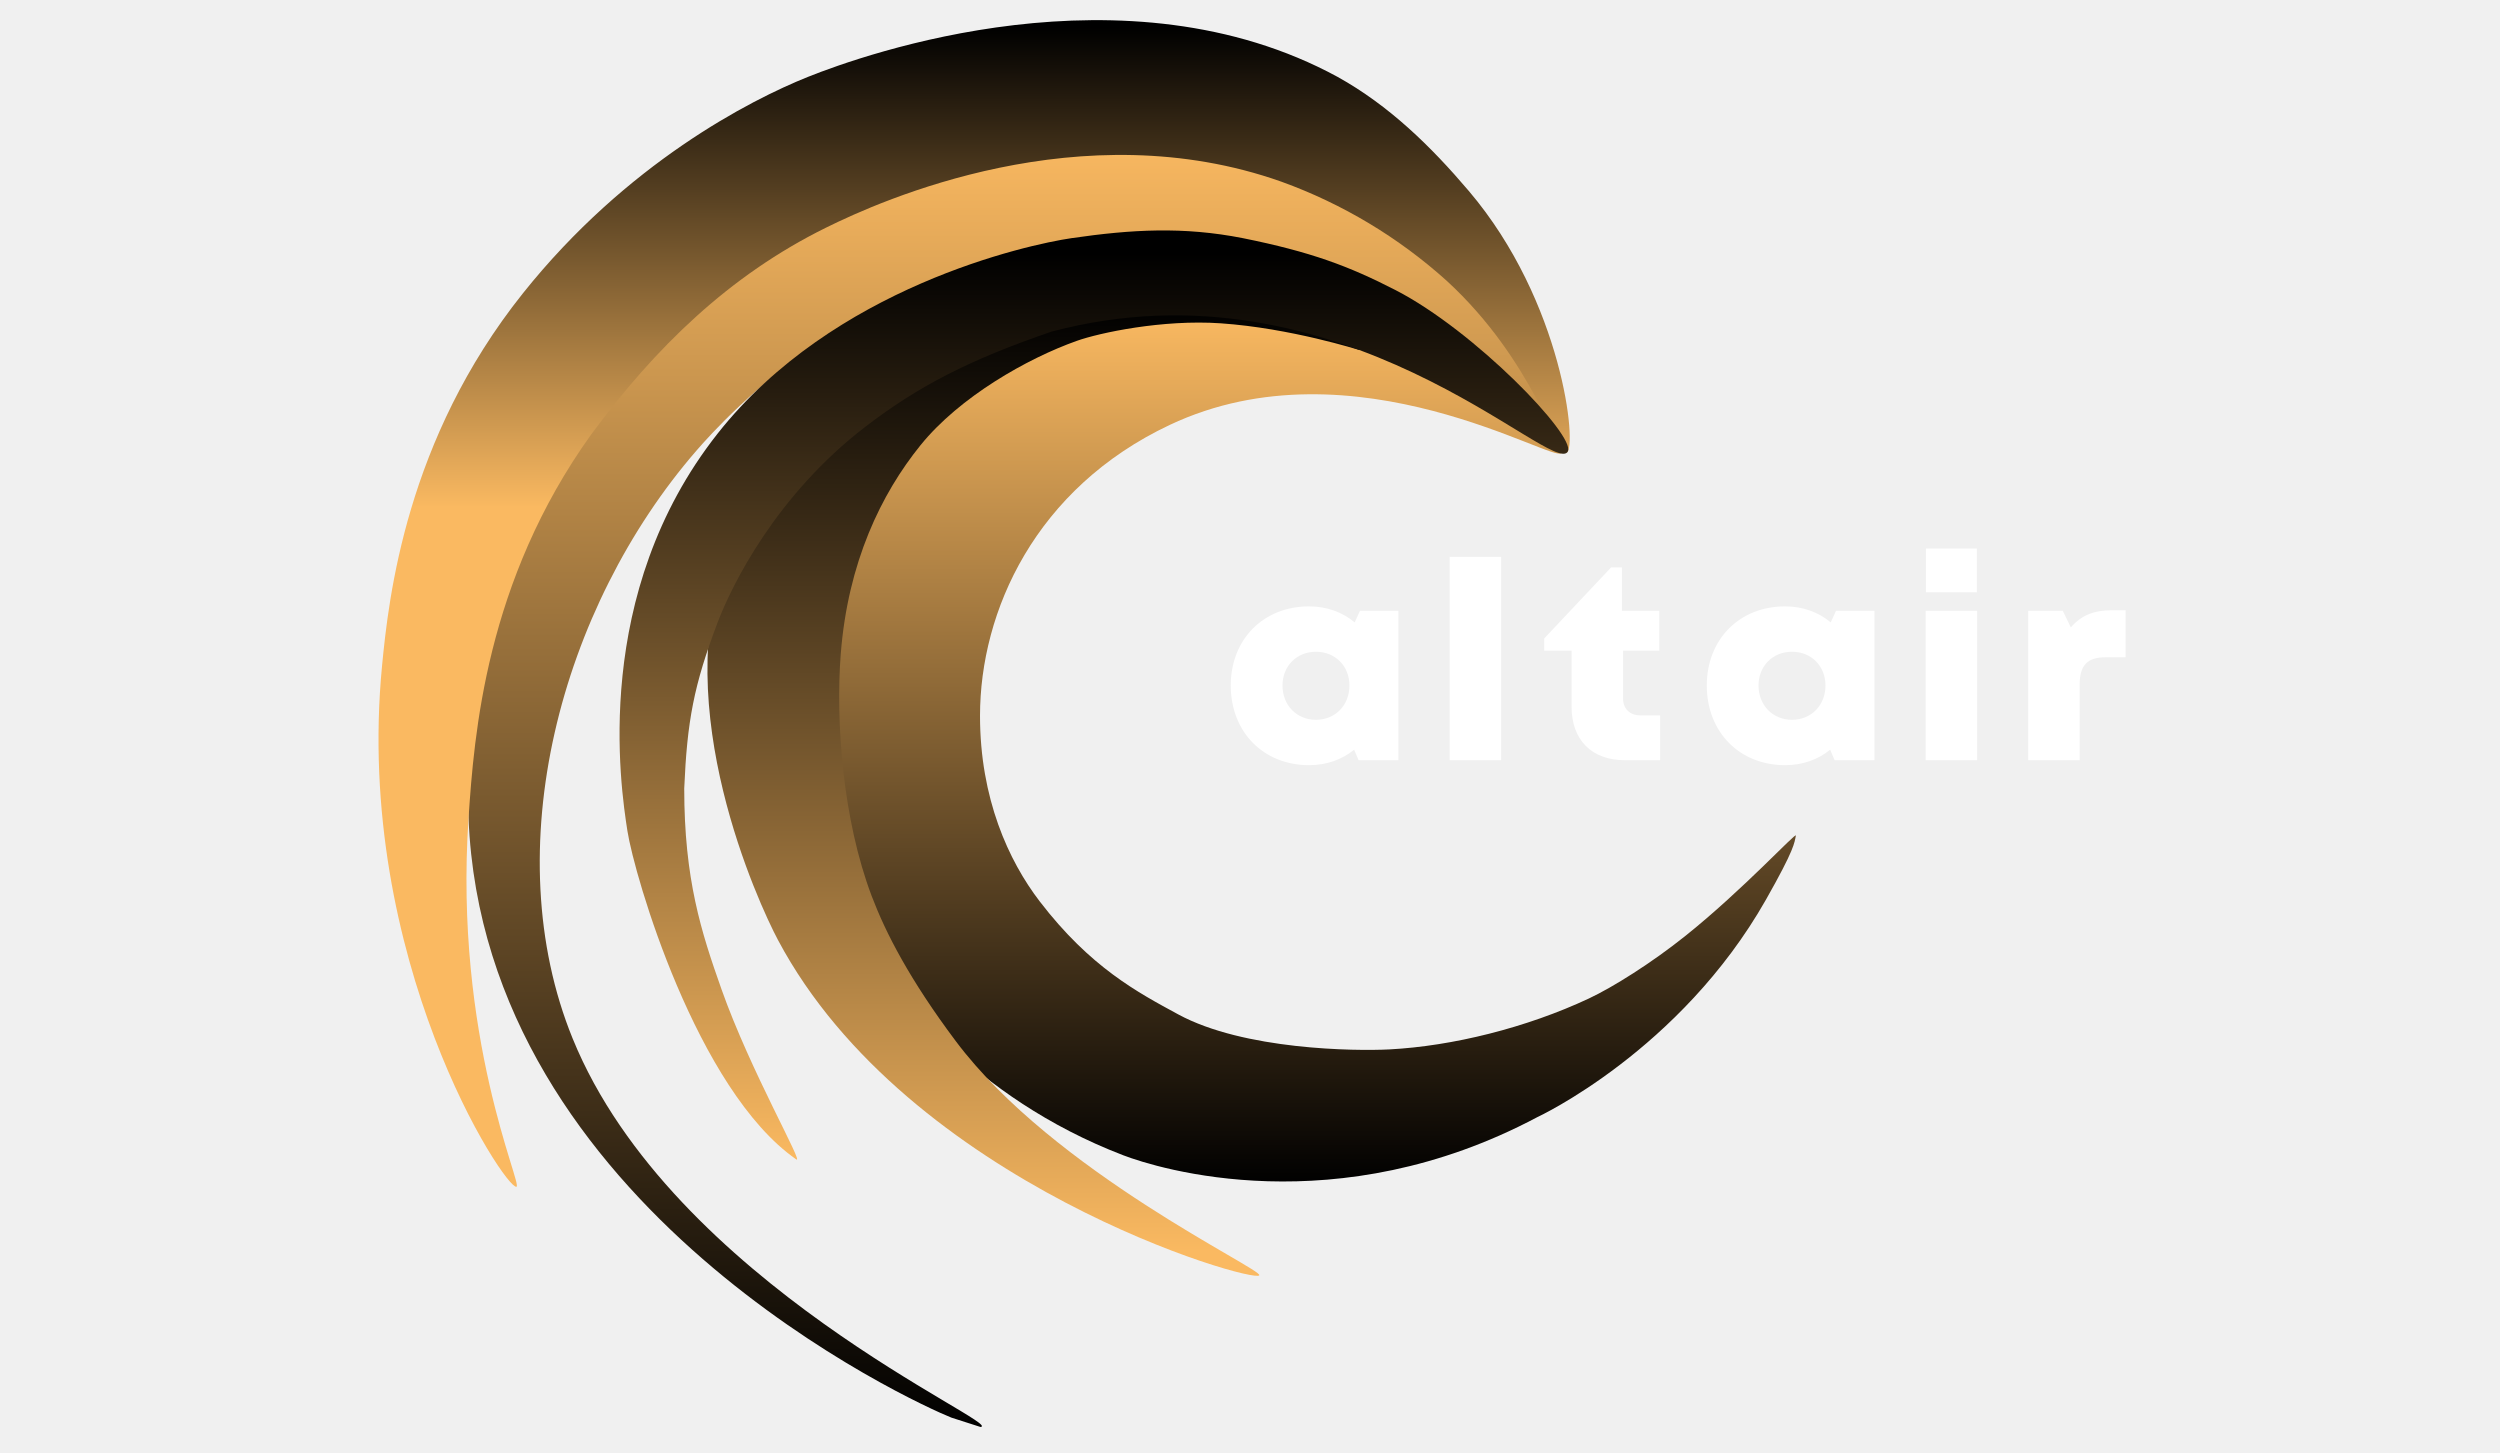
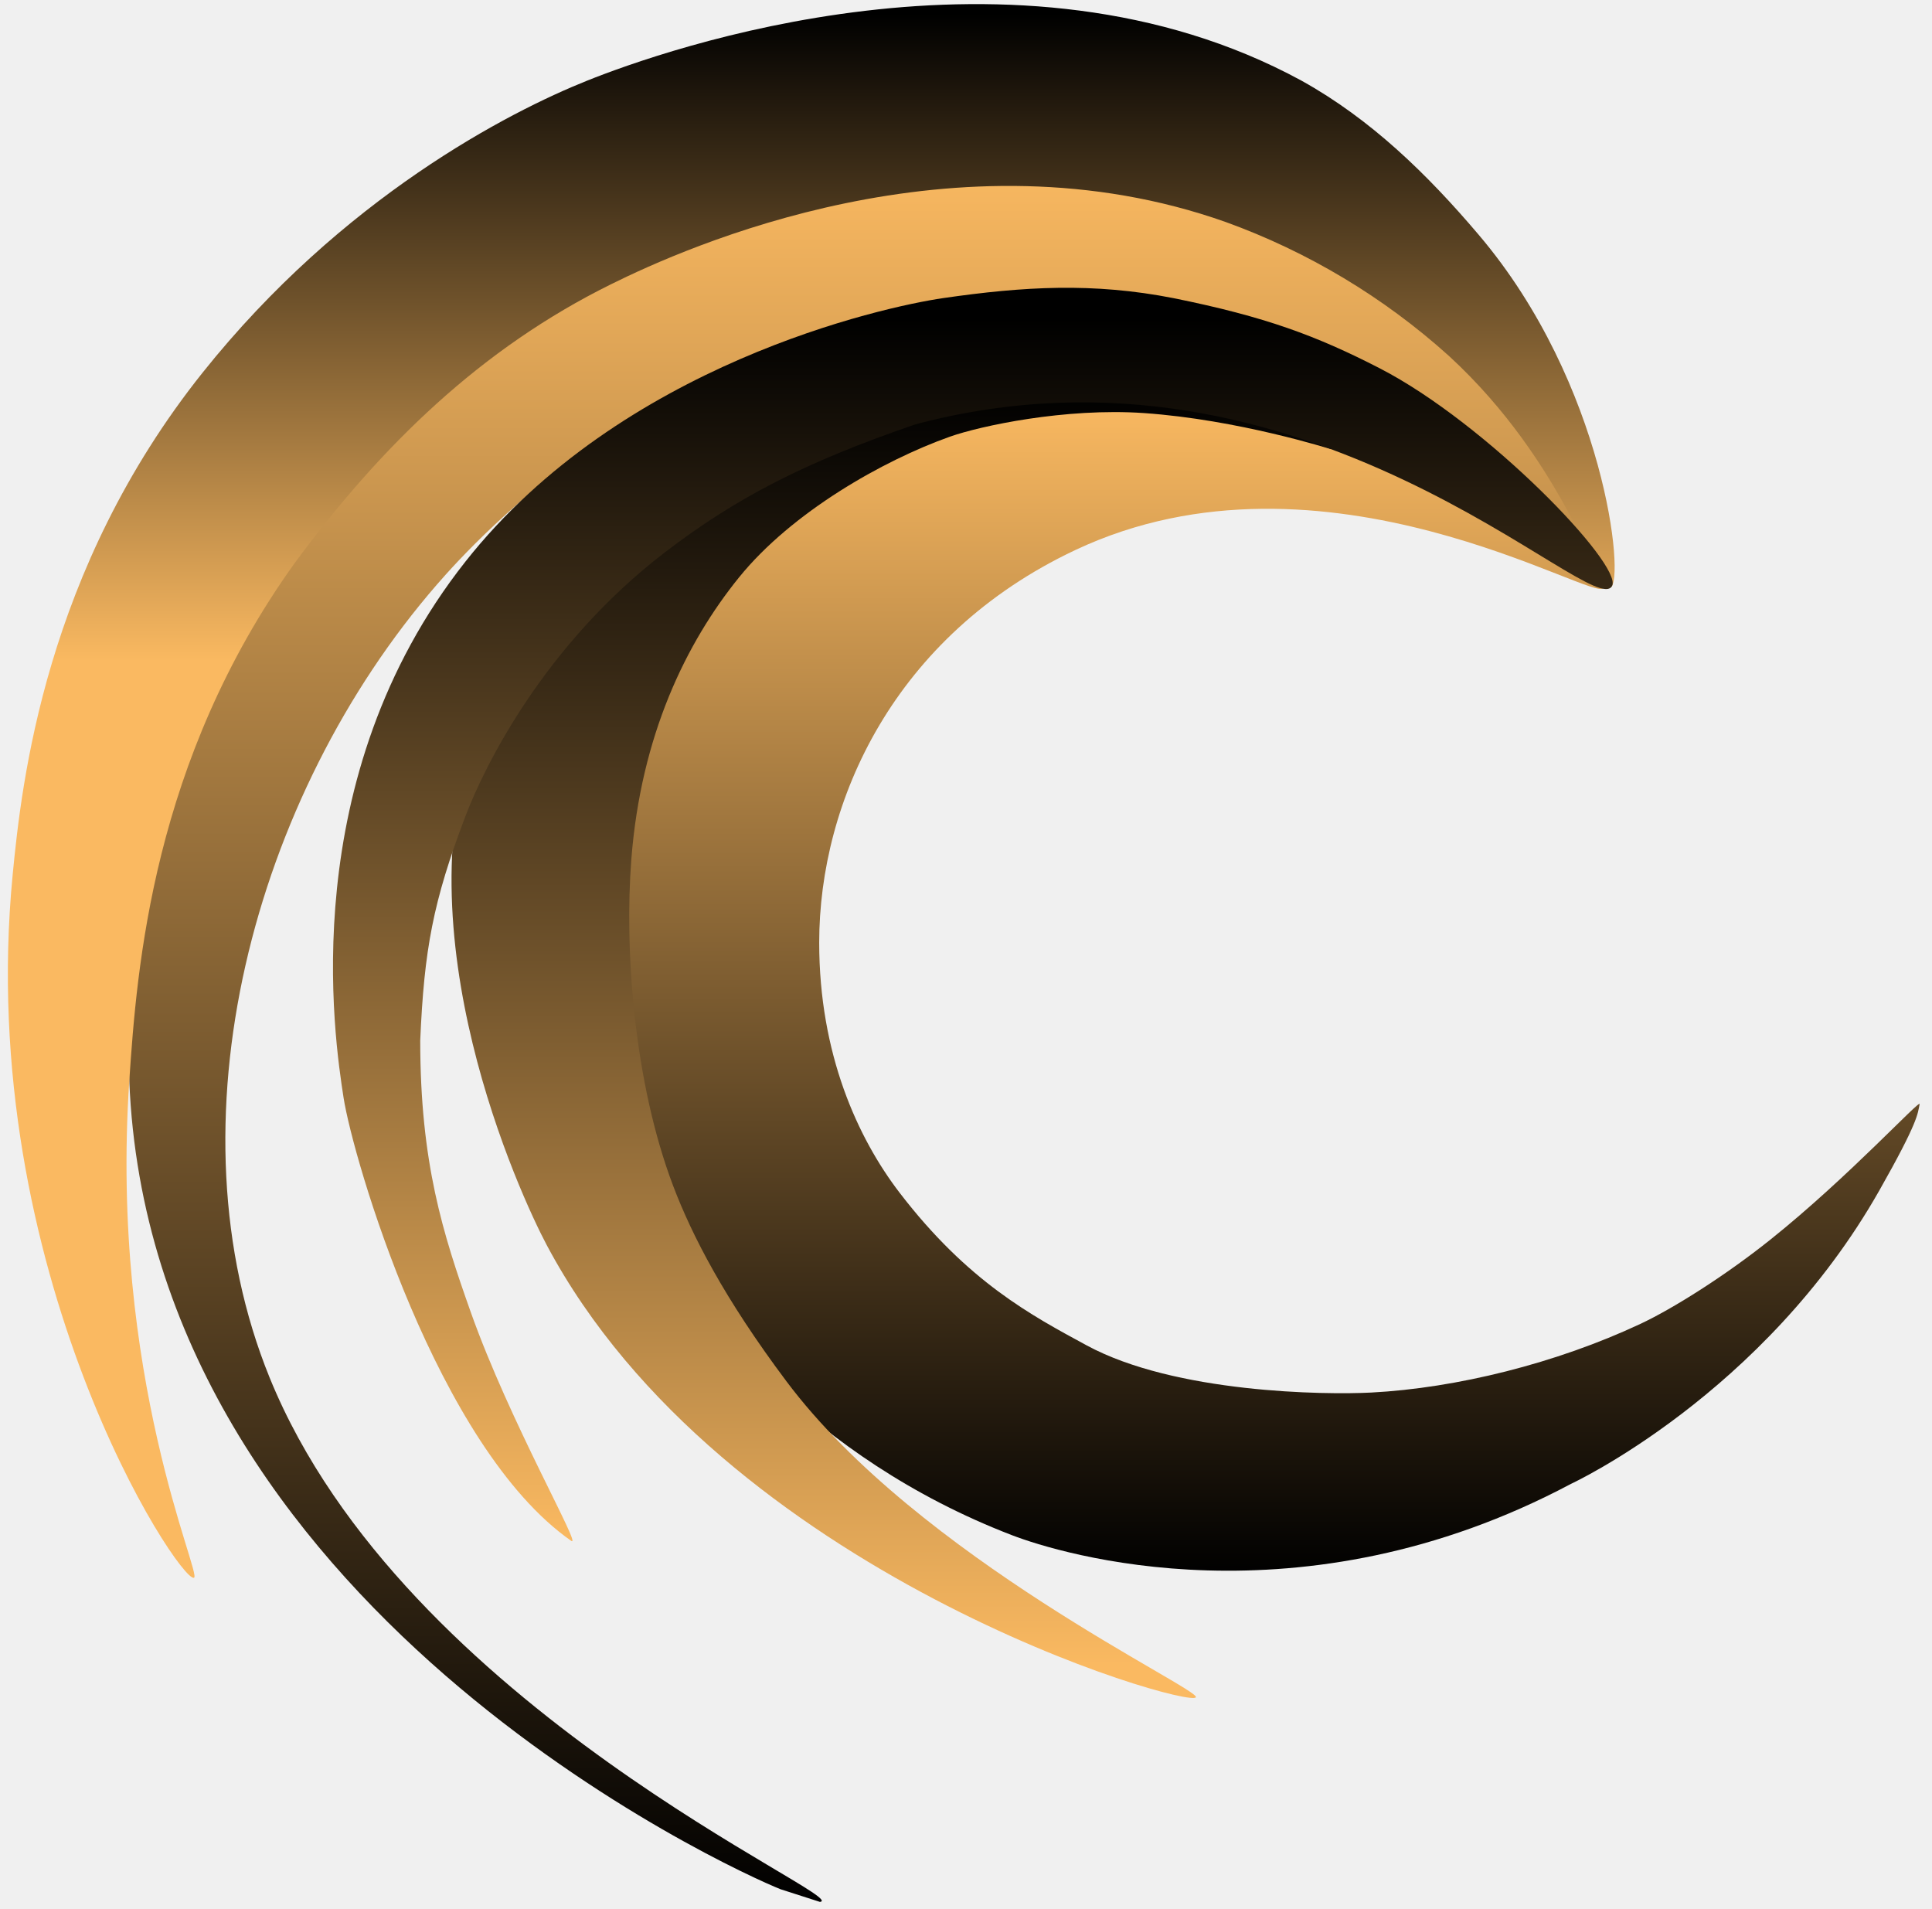
- <svg xmlns="http://www.w3.org/2000/svg" width="432" height="251" viewBox="0 0 432 251" fill="none">
-   <path d="M269.831 78.239C268.999 80.438 234.052 58.364 202.137 73.424C178.933 84.373 169.347 105.599 169.347 123.698C169.347 137.959 174.274 148.734 179.659 155.755C188.418 167.175 196.566 171.471 203.603 175.289C214.938 181.438 234.216 181.643 240.069 181.338C250.967 180.769 263.771 177.601 274.569 172.535C278.691 170.601 285.385 166.405 291.249 161.712C301.262 153.699 310.485 143.619 310.324 144.399C310.069 145.636 310.172 146.614 305.165 155.447C290.329 181.617 265.664 193.033 265.664 193.033C230.916 211.512 200.08 201.927 194.086 199.627C167.775 189.527 154.053 170.593 150.847 164.572C145.618 154.751 136.245 118.681 148.804 90.011C158.112 68.764 179.689 58.326 182.072 57.327C220.518 41.196 270.587 76.24 269.831 78.239Z" fill="url(#paint0_linear)" />
-   <path d="M270.929 76.408C269.367 77.863 258.144 64.324 240.125 54.546C234.973 51.751 215.319 41.706 191.314 42.221C151.52 43.072 125.075 72.414 120.359 77.852C96.789 105.029 85.691 146.879 98.949 179.445C116.178 221.764 173.826 246.105 169.442 246.585L164.399 244.964C158.314 242.552 83.638 208.749 80.964 141.39C79.456 103.434 91.597 72.696 98.949 64.305C111.793 49.644 122.093 42.585 130.775 37.924C148.222 28.562 181.033 20.541 205.385 24.226C232.708 28.362 249.859 47.533 258.222 56.883C265.767 65.314 272.191 75.232 270.929 76.408Z" fill="url(#paint1_linear)" />
-   <path d="M270.731 78.202C272.577 77.378 270.113 52.174 253.816 33.007C247.244 25.262 240.017 18.22 231.145 13.291C194.465 -6.68 149.365 9.38 139.603 13.291C129.602 17.296 108.265 28.239 90.351 50.693C70.158 76.005 67.168 103.161 66.018 115.048C61.105 165.805 87.377 205.667 89.247 205.066C90.337 204.716 78.418 179.353 80.963 141.39C81.933 126.938 83.925 100.467 102.168 75.059C113.219 60.075 126.003 47.602 142.681 39.367C152.331 34.577 186.861 19.14 221.44 31.4C231.976 35.212 241.676 41.03 250.006 48.534C265.06 62.356 269.221 78.877 270.731 78.202Z" fill="url(#paint2_linear)" />
-   <path d="M217.604 220.375C216.738 221.855 156.911 204.704 134.436 162.435C131.054 156.076 115.433 122.18 125.681 95.792C129.967 84.755 138.405 72.398 141.813 68.56C147.319 62.361 156.659 56.788 168.518 51.739C173.847 49.523 183.582 47.217 189.301 46.453C194.97 45.752 203.677 45.902 209.362 46.453C220.415 47.523 235.352 60.488 234.932 60.488C234.819 60.488 223.077 56.706 210.935 55.868C200.871 55.173 189.954 57.521 186.083 58.896C177.54 61.93 165.831 68.56 159.061 76.937C152.291 85.313 146.512 97.153 145.281 113.024C144.378 124.658 145.617 141.629 150.637 154.86C153.043 161.202 157.188 169.273 165.154 179.902C182.11 202.526 218.23 219.314 217.604 220.375Z" fill="url(#paint3_linear)" />
-   <path d="M185.189 41.148C195.568 39.645 204.451 39.126 214.742 41.148C226.552 43.53 233.084 45.986 241.128 50.119C254.866 57.177 272.254 75.276 270.929 77.992C268.571 82.835 231.961 43.926 181.666 57.316C167.443 62.193 158.671 66.747 149.587 73.703C134.116 85.549 126.449 101.132 124.027 107.504C119.868 118.445 118.738 124.601 118.235 136.244C118.235 151.92 121.155 161.013 124.687 170.98C129.712 185.167 139.084 201.384 137.578 200.334C120.361 188.319 109.603 151.249 108.414 143.566C107.226 135.883 102.15 102.604 124.027 74.893C143.971 49.632 177.453 42.279 185.189 41.148Z" fill="url(#paint4_linear)" />
-   <path d="M235 105.547L234.092 107.554C231.989 105.786 229.264 104.782 226.204 104.782C218.316 104.782 212.675 110.471 212.675 118.454C212.675 126.485 218.316 132.222 226.204 132.222C229.216 132.222 231.893 131.266 233.996 129.545L234.761 131.361H241.645V105.547H235ZM227.399 124.382C224.053 124.382 221.615 121.848 221.615 118.454C221.615 115.108 224.053 112.622 227.399 112.622C230.746 112.622 233.184 115.108 233.184 118.454C233.184 121.848 230.746 124.382 227.399 124.382Z" fill="white" />
-   <path d="M250.501 131.361H259.393V96.225H250.501V131.361Z" fill="white" />
-   <path d="M283.474 123.617C281.609 123.617 280.462 122.47 280.462 120.653V112.431H286.725V105.547H280.271V98.041H278.406L266.838 110.327V112.431H271.57V122.135C271.57 127.872 275.06 131.361 280.749 131.361H286.868V123.617H283.474Z" fill="white" />
-   <path d="M317.259 105.547L316.35 107.554C314.247 105.786 311.522 104.782 308.463 104.782C300.575 104.782 294.934 110.471 294.934 118.454C294.934 126.485 300.575 132.222 308.463 132.222C311.474 132.222 314.151 131.266 316.255 129.545L317.02 131.361H323.904V105.547H317.259ZM309.658 124.382C306.311 124.382 303.873 121.848 303.873 118.454C303.873 115.108 306.311 112.622 309.658 112.622C313.004 112.622 315.442 115.108 315.442 118.454C315.442 121.848 313.004 124.382 309.658 124.382Z" fill="white" />
-   <path d="M332.807 102.344H341.604V94.79H332.807V102.344ZM332.76 131.361H341.651V105.547H332.76V131.361Z" fill="white" />
-   <path d="M364.914 105.451C361.854 105.451 359.655 106.312 357.838 108.415L356.452 105.547H350.476V131.361H359.368V118.263C359.368 114.964 360.707 113.578 363.814 113.578H367.304V105.451H364.914Z" fill="white" />
+ <svg xmlns="http://www.w3.org/2000/svg" width="247" height="244" viewBox="0 0 247 244" fill="none">
+   <path d="M205.008 75.129C204.178 77.323 169.303 55.296 137.454 70.324C114.298 81.25 104.732 102.433 104.732 120.495C104.732 134.727 109.648 145.48 115.022 152.486C123.763 163.883 131.895 168.17 138.917 171.98C150.229 178.116 169.467 178.321 175.308 178.016C186.184 177.448 198.962 174.287 209.737 169.231C213.85 167.301 220.531 163.114 226.383 158.431C236.375 150.434 245.579 140.375 245.418 141.153C245.164 142.388 245.267 143.364 240.27 152.178C225.464 178.294 200.85 189.687 200.85 189.687C166.174 208.128 135.401 198.563 129.42 196.267C103.163 186.189 89.469 167.294 86.269 161.284C81.052 151.484 71.697 115.488 84.231 86.877C93.519 65.674 115.053 55.257 117.43 54.26C155.797 38.163 205.763 73.135 205.008 75.129Z" fill="url(#paint0_linear)" />
+   <path d="M206.105 73.302C204.546 74.755 193.346 61.243 175.364 51.485C170.222 48.696 150.608 38.671 126.653 39.186C86.941 40.035 60.55 69.316 55.844 74.743C32.322 101.865 21.248 143.628 34.478 176.127C51.672 218.359 109.201 242.65 104.827 243.129L99.793 241.511C93.722 239.104 19.199 205.371 16.53 138.15C15.025 100.273 27.142 69.598 34.478 61.224C47.296 46.593 57.574 39.549 66.239 34.897C83.65 25.555 116.394 17.55 140.695 21.227C167.962 25.355 185.077 44.487 193.424 53.817C200.953 62.231 207.364 72.129 206.105 73.302Z" fill="url(#paint1_linear)" />
+   <path d="M205.907 75.092C207.749 74.27 205.29 49.118 189.027 29.991C182.468 22.262 175.256 15.234 166.402 10.316C129.798 -9.615 84.791 6.412 75.048 10.316C65.069 14.312 43.775 25.233 25.898 47.64C5.747 72.9 2.763 100 1.615 111.862C-3.287 162.516 22.93 202.295 24.796 201.695C25.884 201.346 13.99 176.036 16.53 138.15C17.497 123.728 19.485 97.312 37.691 71.956C48.719 57.002 61.477 44.555 78.12 36.337C87.751 31.557 122.21 16.152 156.718 28.387C167.231 32.191 176.911 37.997 185.225 45.486C200.248 59.279 204.4 75.766 205.907 75.092Z" fill="url(#paint2_linear)" />
+   <path d="M152.889 216.972C152.025 218.45 92.321 201.335 69.892 159.152C66.517 152.806 50.928 118.98 61.155 92.647C65.433 81.632 73.853 69.3 77.254 65.47C82.749 59.284 92.069 53.723 103.904 48.683C109.222 46.472 118.937 44.171 124.644 43.409C130.301 42.709 138.991 42.859 144.664 43.409C155.695 44.477 170.601 57.415 170.182 57.415C170.069 57.415 158.35 53.641 146.234 52.804C136.191 52.111 125.296 54.454 121.433 55.826C112.907 58.854 101.223 65.47 94.466 73.83C87.71 82.189 81.943 94.004 80.715 109.843C79.814 121.453 81.05 138.389 86.06 151.592C88.461 157.921 92.597 165.976 100.547 176.583C117.468 199.161 153.514 215.914 152.889 216.972Z" fill="url(#paint3_linear)" />
+   <path d="M120.541 38.114C130.899 36.614 139.763 36.097 150.033 38.114C161.819 40.492 168.337 42.943 176.365 47.067C190.075 54.111 207.427 72.172 206.105 74.883C203.751 79.716 167.216 40.888 117.026 54.25C102.831 59.117 94.077 63.661 85.013 70.602C69.573 82.425 61.922 97.975 59.505 104.334C55.354 115.252 54.227 121.396 53.725 133.015C53.725 148.659 56.639 157.733 60.164 167.68C65.178 181.837 74.531 198.021 73.028 196.973C55.847 184.983 45.111 147.989 43.924 140.322C42.738 132.655 37.673 99.444 59.505 71.791C79.408 46.581 112.821 39.244 120.541 38.114Z" fill="url(#paint4_linear)" />
  <defs>
-     <linearGradient id="paint0_linear" x1="247.939" y1="53.911" x2="247.939" y2="204.798" gradientUnits="userSpaceOnUse">
+     <linearGradient id="paint0_linear" x1="183.161" y1="50.852" x2="183.161" y2="201.428" gradientUnits="userSpaceOnUse">
      <stop stop-color="#FAB961" />
      <stop offset="1" />
    </linearGradient>
-     <linearGradient id="paint1_linear" x1="175.962" y1="23.311" x2="175.962" y2="246.959" gradientUnits="userSpaceOnUse">
+     <linearGradient id="paint1_linear" x1="111.333" y1="20.314" x2="111.333" y2="243.502" gradientUnits="userSpaceOnUse">
      <stop stop-color="#FAB961" />
      <stop offset="1" />
    </linearGradient>
-     <linearGradient id="paint2_linear" x1="168.364" y1="4.734" x2="168.364" y2="205.077" gradientUnits="userSpaceOnUse">
+     <linearGradient id="paint2_linear" x1="103.751" y1="1.776" x2="103.751" y2="201.706" gradientUnits="userSpaceOnUse">
      <stop />
      <stop offset="0.414" stop-color="#FAB961" />
    </linearGradient>
-     <linearGradient id="paint3_linear" x1="170.763" y1="53.331" x2="170.763" y2="216.25" gradientUnits="userSpaceOnUse">
+     <linearGradient id="paint3_linear" x1="106.145" y1="50.273" x2="106.145" y2="212.857" gradientUnits="userSpaceOnUse">
      <stop />
      <stop offset="1" stop-color="#FAB961" />
    </linearGradient>
-     <linearGradient id="paint4_linear" x1="189.027" y1="43.741" x2="189.027" y2="200.381" gradientUnits="userSpaceOnUse">
+     <linearGradient id="paint4_linear" x1="124.372" y1="40.703" x2="124.372" y2="197.02" gradientUnits="userSpaceOnUse">
      <stop />
      <stop offset="1" stop-color="#FAB961" />
    </linearGradient>
  </defs>
</svg>
